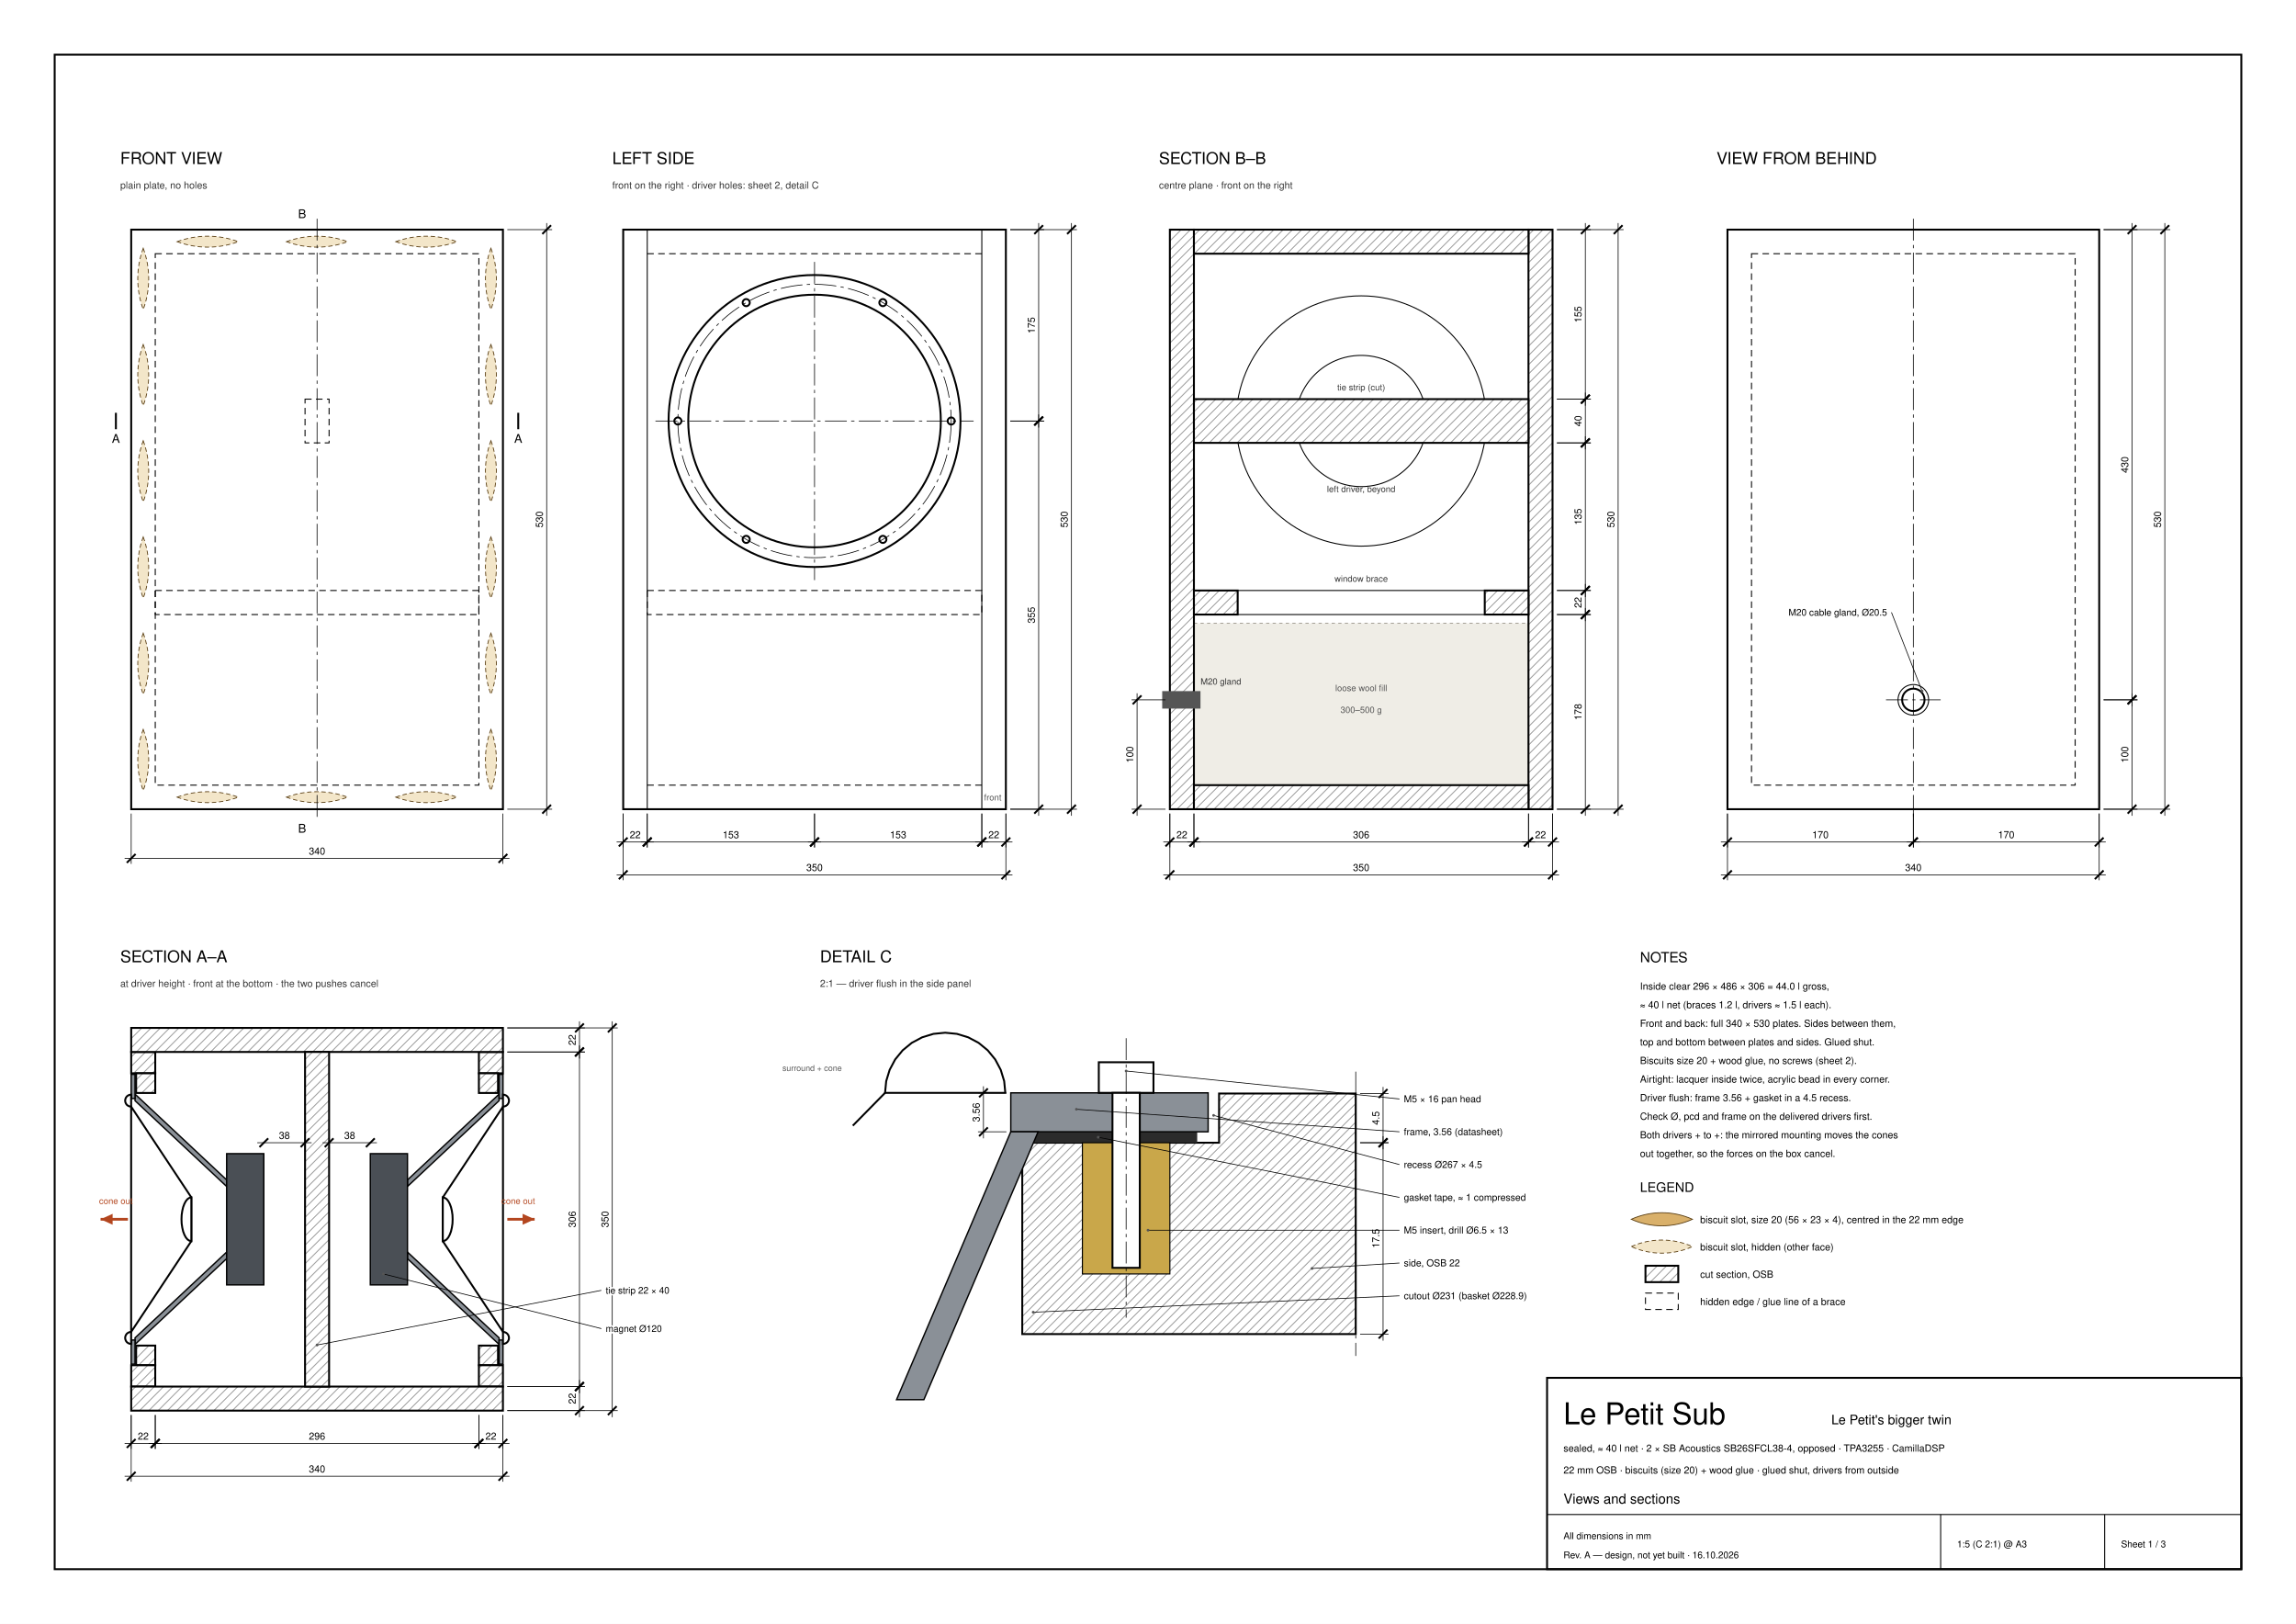
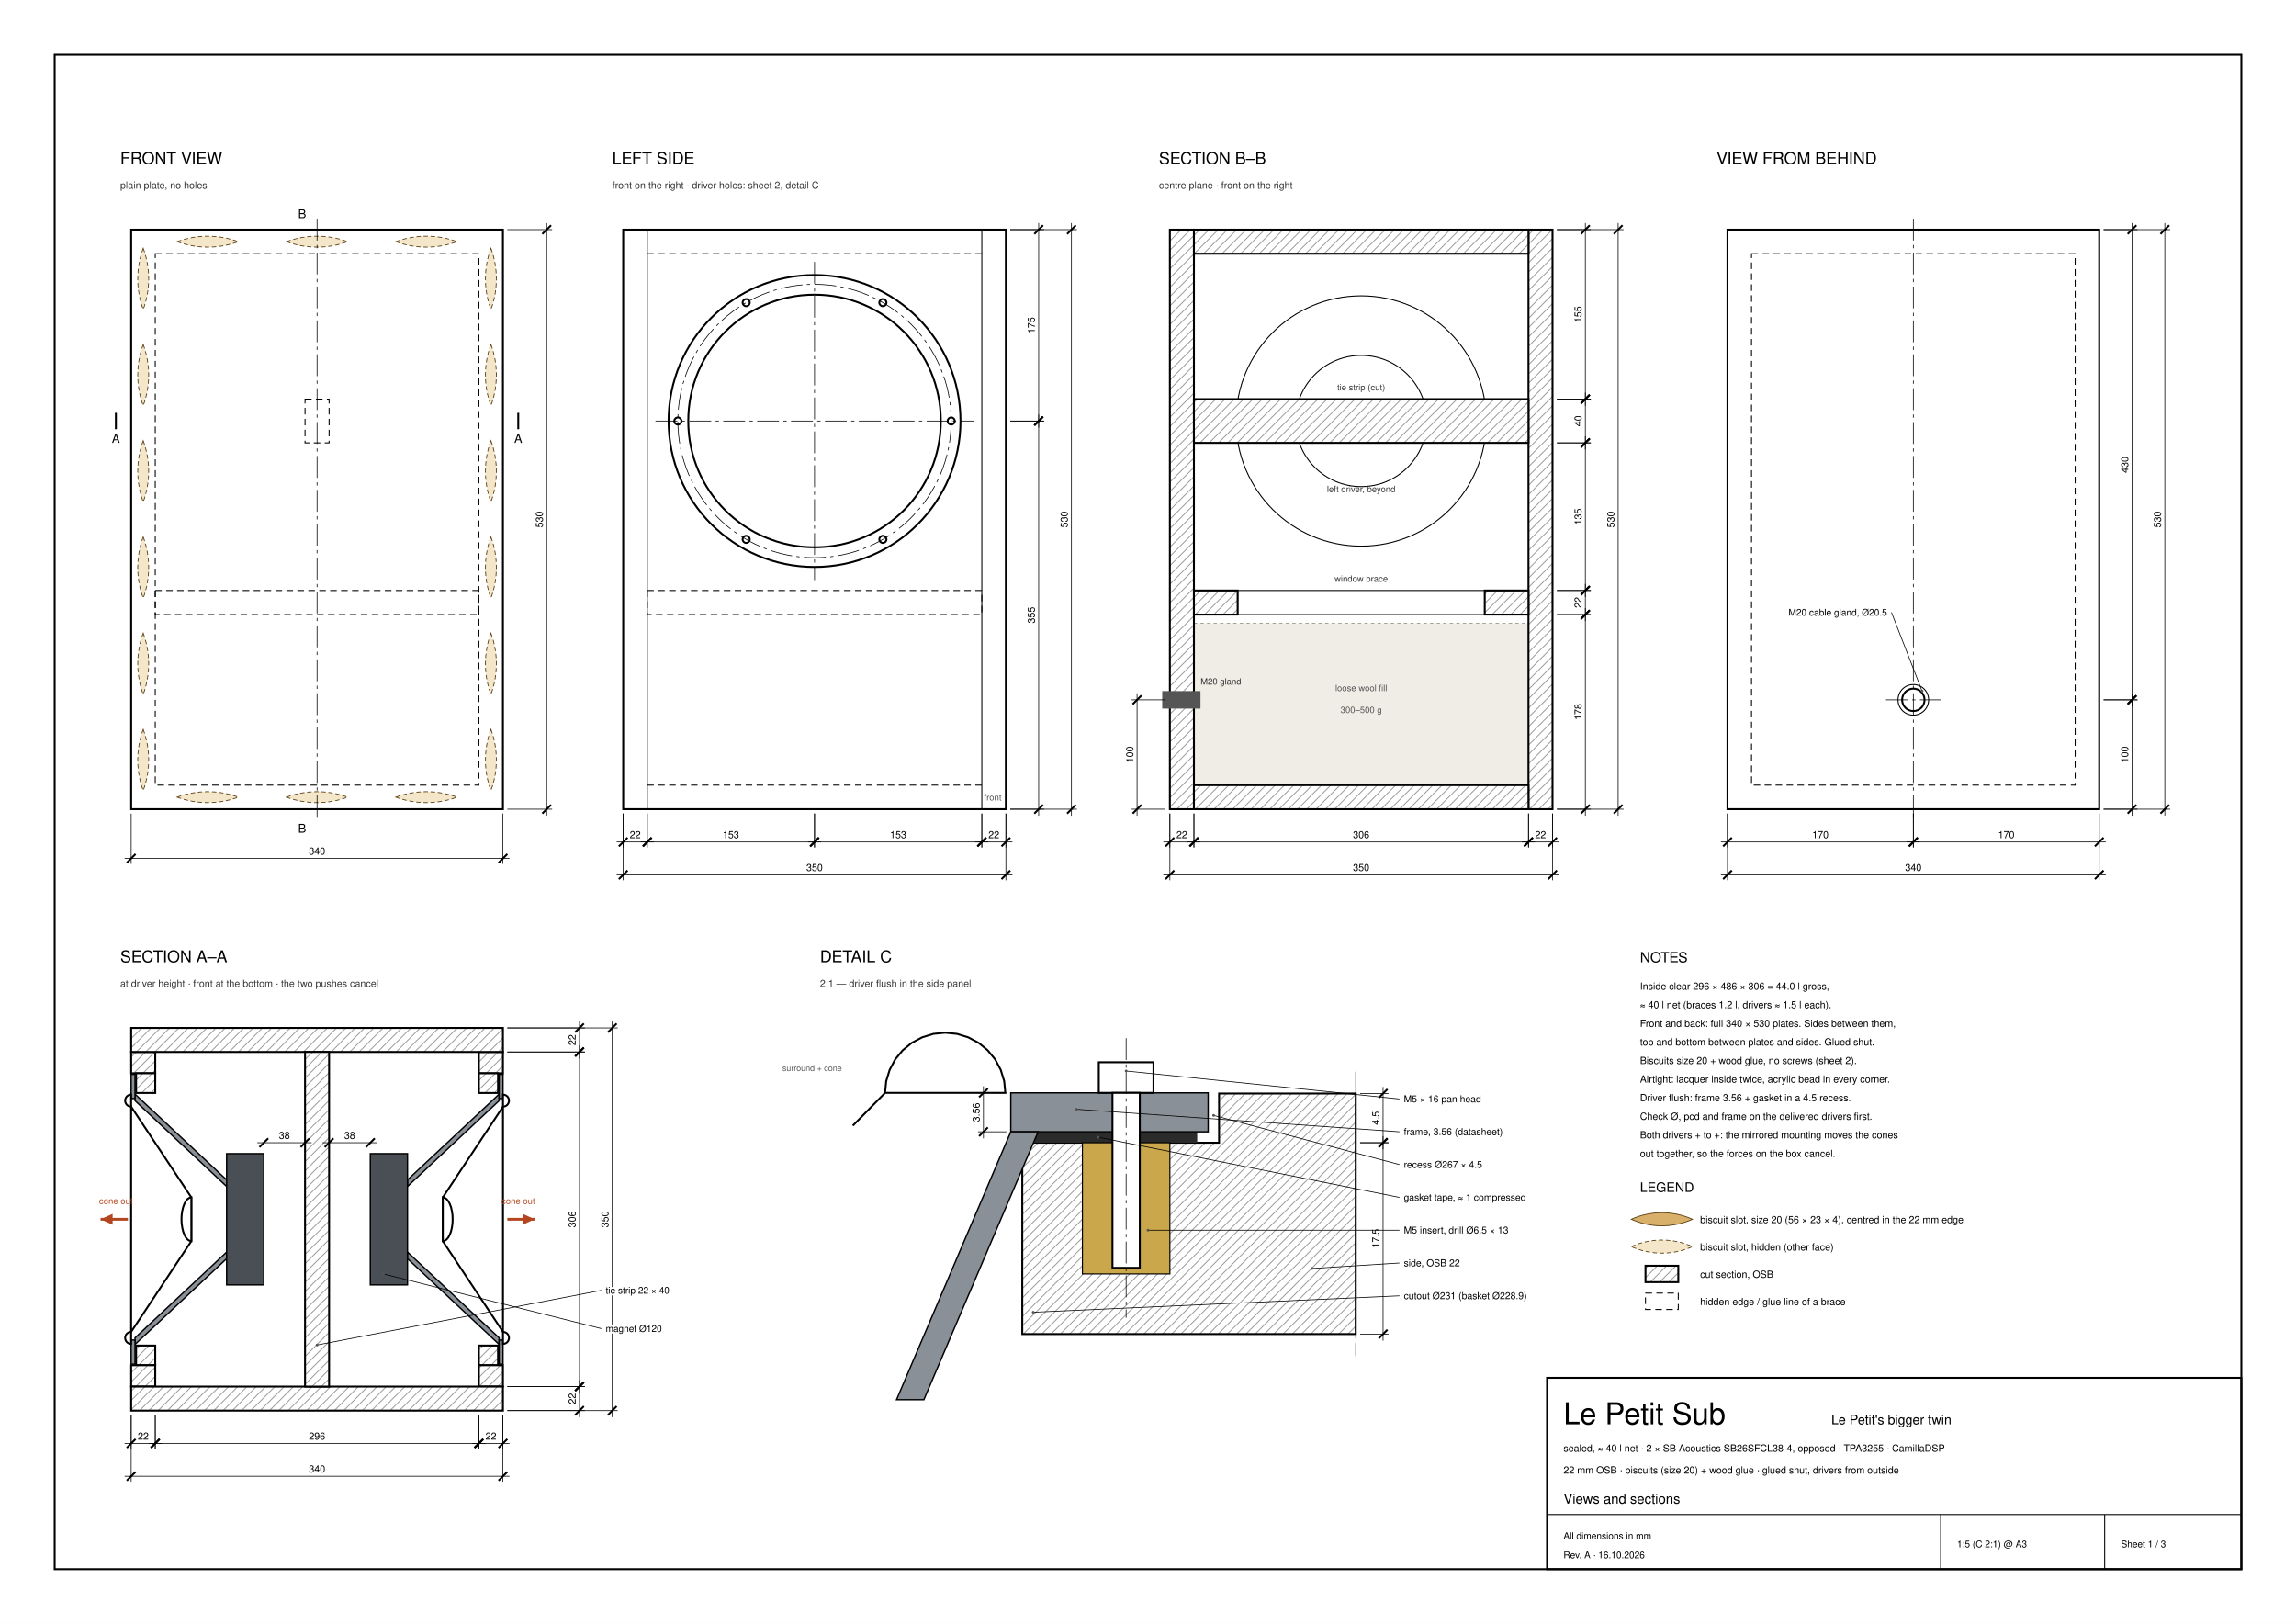
<svg xmlns="http://www.w3.org/2000/svg" width="420mm" height="297mm" viewBox="0 0 420 297">
  <style>
text{font-family:Helvetica,Arial,sans-serif;fill:#000}
.o{stroke:#000;stroke-width:.35;fill:none}.t{stroke:#000;stroke-width:.18;fill:none}
.hd{stroke:#000;stroke-width:.18;fill:none;stroke-dasharray:1.2 .8}
.c{stroke:#000;stroke-width:.13;fill:none;stroke-dasharray:4 .8 .6 .8}
.d{stroke:#000;stroke-width:.13;fill:none}
.cut{stroke:#000;stroke-width:.35;fill:url(#h)}.cutw{stroke:none;fill:#fff}
.bis{fill:#d9b06a;stroke:#5a3e12;stroke-width:.15}
.bish{fill:#f3e6c9;stroke:#5a3e12;stroke-width:.15;stroke-dasharray:.8 .5}
.drv{fill:#8a9097;stroke:#000;stroke-width:.25}.mag{fill:#4a4f55;stroke:#000;stroke-width:.25}
.gk{fill:#2b2b2b;stroke:none}.ins{fill:#c9a74a;stroke:#000;stroke-width:.2}
.wool{fill:#efede6;stroke:#9a958a;stroke-width:.15;stroke-dasharray:.6 .6}
.g{fill:#555}.w{fill:#fff}.ow{stroke:#000;stroke-width:.35;fill:#fff}
.lb{paint-order:stroke;stroke:#fff;stroke-width:.6;stroke-linejoin:round}
.arr{stroke:#b3461f;stroke-width:.5;fill:none}.arrh{fill:#b3461f}
</style>
  <defs>
    <pattern id="h" width="1.2" height="1.2" patternUnits="userSpaceOnUse" patternTransform="rotate(45)">
      <line x1="0" y1="0" x2="0" y2="1.2" stroke="#000" stroke-width=".12" />
    </pattern>
  </defs>
  <rect x="0" y="0" width="420" height="297" fill="#fff" />
  <text x="22" y="30" font-size="3.0">FRONT VIEW</text>
  <text x="22" y="34.5" font-size="1.8" style="fill:#333">plain plate, no holes</text>
  <rect x="24" y="42" width="68" height="106" class="o" />
  <rect x="28.4" y="46.4" width="59.2" height="97.2" class="hd" />
  <rect x="28.4" y="108" width="59.2" height="4.4" class="hd" />
  <rect x="55.8" y="73" width="4.4" height="8" class="hd" />
  <path d="M-5.6,0 A16.18,16.18 0 0 1 5.6,0 A16.18,16.18 0 0 1 -5.6,0Z" transform="translate(26.2,51) rotate(90)" class="bish" />
  <path d="M-5.6,0 A16.18,16.18 0 0 1 5.6,0 A16.18,16.18 0 0 1 -5.6,0Z" transform="translate(89.8,51) rotate(90)" class="bish" />
  <path d="M-5.6,0 A16.18,16.18 0 0 1 5.6,0 A16.18,16.18 0 0 1 -5.6,0Z" transform="translate(26.2,68.6) rotate(90)" class="bish" />
  <path d="M-5.6,0 A16.18,16.18 0 0 1 5.6,0 A16.18,16.18 0 0 1 -5.6,0Z" transform="translate(89.8,68.6) rotate(90)" class="bish" />
  <path d="M-5.6,0 A16.18,16.18 0 0 1 5.6,0 A16.18,16.18 0 0 1 -5.6,0Z" transform="translate(26.2,86.2) rotate(90)" class="bish" />
  <path d="M-5.6,0 A16.18,16.18 0 0 1 5.6,0 A16.18,16.18 0 0 1 -5.6,0Z" transform="translate(89.8,86.2) rotate(90)" class="bish" />
  <path d="M-5.6,0 A16.18,16.18 0 0 1 5.6,0 A16.18,16.18 0 0 1 -5.6,0Z" transform="translate(26.2,103.8) rotate(90)" class="bish" />
  <path d="M-5.6,0 A16.18,16.18 0 0 1 5.6,0 A16.18,16.18 0 0 1 -5.6,0Z" transform="translate(89.8,103.8) rotate(90)" class="bish" />
  <path d="M-5.6,0 A16.18,16.18 0 0 1 5.6,0 A16.18,16.18 0 0 1 -5.6,0Z" transform="translate(26.2,121.4) rotate(90)" class="bish" />
  <path d="M-5.6,0 A16.18,16.18 0 0 1 5.6,0 A16.18,16.18 0 0 1 -5.6,0Z" transform="translate(89.8,121.4) rotate(90)" class="bish" />
  <path d="M-5.6,0 A16.18,16.18 0 0 1 5.6,0 A16.18,16.18 0 0 1 -5.6,0Z" transform="translate(26.2,139) rotate(90)" class="bish" />
  <path d="M-5.6,0 A16.18,16.18 0 0 1 5.6,0 A16.18,16.18 0 0 1 -5.6,0Z" transform="translate(89.8,139) rotate(90)" class="bish" />
  <path d="M-5.6,0 A16.18,16.18 0 0 1 5.6,0 A16.18,16.18 0 0 1 -5.6,0Z" transform="translate(38,44.2)" class="bish" />
  <path d="M-5.6,0 A16.18,16.18 0 0 1 5.6,0 A16.18,16.18 0 0 1 -5.6,0Z" transform="translate(38,145.8)" class="bish" />
  <path d="M-5.6,0 A16.18,16.18 0 0 1 5.6,0 A16.18,16.18 0 0 1 -5.6,0Z" transform="translate(58,44.2)" class="bish" />
  <path d="M-5.6,0 A16.18,16.18 0 0 1 5.6,0 A16.18,16.18 0 0 1 -5.6,0Z" transform="translate(58,145.8)" class="bish" />
  <path d="M-5.6,0 A16.18,16.18 0 0 1 5.6,0 A16.18,16.18 0 0 1 -5.6,0Z" transform="translate(78,44.2)" class="bish" />
  <path d="M-5.6,0 A16.18,16.18 0 0 1 5.6,0 A16.18,16.18 0 0 1 -5.6,0Z" transform="translate(78,145.8)" class="bish" />
  <line x1="58" y1="40" x2="58" y2="150" class="c" />
  <text x="21.2" y="81" font-size="2.2" text-anchor="middle">A</text>
  <line x1="21.2" y1="75.5" x2="21.2" y2="78.5" class="o" />
  <text x="94.8" y="81" font-size="2.2" text-anchor="middle">A</text>
  <line x1="94.8" y1="75.5" x2="94.8" y2="78.5" class="o" />
  <text x="56" y="39.9" font-size="2.2" text-anchor="end">B</text>
  <text x="56" y="152.3" font-size="2.2" text-anchor="end">B</text>
  <line x1="100" y1="40.8" x2="100" y2="149.2" class="d" />
  <line x1="99.2" y1="42.8" x2="100.8" y2="41.2" class="o" />
  <line x1="92.8" y1="42" x2="101" y2="42" class="d" />
  <line x1="99.2" y1="148.8" x2="100.8" y2="147.2" class="o" />
  <line x1="92.8" y1="148" x2="101" y2="148" class="d" />
  <text x="99.3" y="95" font-size="1.8" text-anchor="middle" transform="rotate(-90 99.3 95)">530</text>
  <line x1="22.8" y1="157" x2="93.2" y2="157" class="d" />
  <line x1="23.2" y1="157.8" x2="24.8" y2="156.2" class="o" />
  <line x1="24" y1="148.8" x2="24" y2="158" class="d" />
  <line x1="91.2" y1="157.8" x2="92.8" y2="156.2" class="o" />
  <line x1="92" y1="148.8" x2="92" y2="158" class="d" />
  <text x="58" y="156.3" font-size="1.8" text-anchor="middle">340</text>
  <text x="112" y="30" font-size="3.0">LEFT SIDE</text>
  <text x="112" y="34.5" font-size="1.8" style="fill:#333">front on the right · driver holes: sheet 2, detail C</text>
  <rect x="114" y="42" width="70" height="106" class="o" />
  <line x1="118.4" y1="42" x2="118.4" y2="148" class="t" />
  <line x1="179.6" y1="42" x2="179.6" y2="148" class="t" />
  <line x1="118.4" y1="46.4" x2="179.6" y2="46.4" class="hd" />
  <line x1="118.4" y1="143.6" x2="179.6" y2="143.6" class="hd" />
  <rect x="118.4" y="108" width="61.2" height="4.4" class="hd" />
  <circle cx="149" cy="77" r="26.7" class="o" />
  <circle cx="149" cy="77" r="23.1" class="o" />
  <circle cx="149" cy="77" r="25" class="c" />
  <circle cx="174" cy="77" r="0.65" class="o" />
  <circle cx="161.5" cy="55.35" r="0.65" class="o" />
  <circle cx="136.5" cy="55.35" r="0.65" class="o" />
  <circle cx="124" cy="77" r="0.65" class="o" />
  <circle cx="136.5" cy="98.65" r="0.65" class="o" />
  <circle cx="161.5" cy="98.65" r="0.65" class="o" />
  <line x1="119.9" y1="77" x2="178.1" y2="77" class="c" />
  <line x1="149" y1="47.9" x2="149" y2="106.1" class="c" />
  <line x1="190" y1="40.8" x2="190" y2="78.2" class="d" />
  <line x1="189.2" y1="42.8" x2="190.8" y2="41.2" class="o" />
  <line x1="184.8" y1="42" x2="191" y2="42" class="d" />
  <line x1="189.2" y1="77.8" x2="190.8" y2="76.2" class="o" />
  <line x1="184.8" y1="77" x2="191" y2="77" class="d" />
  <text x="189.3" y="59.5" font-size="1.8" text-anchor="middle" transform="rotate(-90 189.3 59.5)">175</text>
  <line x1="190" y1="75.8" x2="190" y2="149.2" class="d" />
  <line x1="189.2" y1="77.8" x2="190.8" y2="76.2" class="o" />
  <line x1="184.8" y1="77" x2="191" y2="77" class="d" />
  <line x1="189.2" y1="148.8" x2="190.8" y2="147.2" class="o" />
  <line x1="184.8" y1="148" x2="191" y2="148" class="d" />
  <text x="189.3" y="112.5" font-size="1.8" text-anchor="middle" transform="rotate(-90 189.3 112.5)">355</text>
  <line x1="196" y1="40.8" x2="196" y2="149.2" class="d" />
  <line x1="195.2" y1="42.8" x2="196.8" y2="41.2" class="o" />
  <line x1="184.8" y1="42" x2="197" y2="42" class="d" />
  <line x1="195.2" y1="148.8" x2="196.8" y2="147.2" class="o" />
  <line x1="184.8" y1="148" x2="197" y2="148" class="d" />
  <text x="195.3" y="95" font-size="1.8" text-anchor="middle" transform="rotate(-90 195.3 95)">530</text>
  <line x1="112.8" y1="154" x2="119.6" y2="154" class="d" />
  <line x1="113.2" y1="154.8" x2="114.8" y2="153.2" class="o" />
  <line x1="114" y1="148.8" x2="114" y2="155" class="d" />
  <line x1="117.6" y1="154.8" x2="119.2" y2="153.2" class="o" />
  <line x1="118.4" y1="148.8" x2="118.4" y2="155" class="d" />
  <text x="116.2" y="153.3" font-size="1.8" text-anchor="middle">22</text>
  <line x1="117.2" y1="154" x2="150.2" y2="154" class="d" />
  <line x1="117.6" y1="154.8" x2="119.2" y2="153.2" class="o" />
  <line x1="118.4" y1="148.8" x2="118.4" y2="155" class="d" />
  <line x1="148.2" y1="154.8" x2="149.8" y2="153.2" class="o" />
  <line x1="149" y1="148.8" x2="149" y2="155" class="d" />
  <text x="133.7" y="153.3" font-size="1.8" text-anchor="middle">153</text>
  <line x1="147.8" y1="154" x2="180.8" y2="154" class="d" />
  <line x1="148.2" y1="154.8" x2="149.8" y2="153.2" class="o" />
  <line x1="149" y1="148.8" x2="149" y2="155" class="d" />
  <line x1="178.8" y1="154.8" x2="180.4" y2="153.2" class="o" />
  <line x1="179.6" y1="148.8" x2="179.6" y2="155" class="d" />
  <text x="164.3" y="153.3" font-size="1.8" text-anchor="middle">153</text>
  <line x1="178.4" y1="154" x2="185.2" y2="154" class="d" />
  <line x1="178.8" y1="154.8" x2="180.4" y2="153.2" class="o" />
  <line x1="179.6" y1="148.8" x2="179.6" y2="155" class="d" />
  <line x1="183.2" y1="154.8" x2="184.8" y2="153.2" class="o" />
  <line x1="184" y1="148.8" x2="184" y2="155" class="d" />
  <text x="181.8" y="153.3" font-size="1.8" text-anchor="middle">22</text>
  <line x1="112.8" y1="160" x2="185.2" y2="160" class="d" />
  <line x1="113.2" y1="160.8" x2="114.8" y2="159.2" class="o" />
  <line x1="114" y1="148.8" x2="114" y2="161" class="d" />
  <line x1="183.2" y1="160.8" x2="184.8" y2="159.2" class="o" />
  <line x1="184" y1="148.8" x2="184" y2="161" class="d" />
  <text x="149" y="159.3" font-size="1.8" text-anchor="middle">350</text>
  <text x="183.2" y="146.4" font-size="1.6" text-anchor="end" style="fill:#555">front</text>
  <text x="212" y="30" font-size="3.0">SECTION B–B</text>
  <text x="212" y="34.5" font-size="1.8" style="fill:#333">centre plane · front on the right</text>
  <rect x="218.4" y="46.4" width="61.2" height="97.2" class="w" />
  <rect x="218.4" y="114" width="61.2" height="29.6" class="wool" />
  <circle cx="249" cy="77" r="22.89" class="t" />
  <circle cx="249" cy="77" r="12" class="t" />
  <rect x="226.4" y="108" width="45.2" height="4.4" class="t" />
  <rect x="214" y="42" width="4.4" height="106" class="cutw" />
  <rect x="214" y="42" width="4.4" height="106" class="cut" />
  <rect x="279.6" y="42" width="4.4" height="106" class="cutw" />
  <rect x="279.6" y="42" width="4.4" height="106" class="cut" />
  <rect x="218.4" y="42" width="61.2" height="4.4" class="cutw" />
  <rect x="218.4" y="42" width="61.2" height="4.4" class="cut" />
  <rect x="218.4" y="143.6" width="61.2" height="4.4" class="cutw" />
  <rect x="218.4" y="143.6" width="61.2" height="4.4" class="cut" />
  <rect x="218.4" y="73" width="61.2" height="8" class="cutw" />
  <rect x="218.4" y="73" width="61.2" height="8" class="cut" />
  <rect x="218.4" y="108" width="8" height="4.4" class="cutw" />
  <rect x="218.4" y="108" width="8" height="4.4" class="cut" />
  <rect x="271.6" y="108" width="8" height="4.4" class="cutw" />
  <rect x="271.6" y="108" width="8" height="4.4" class="cut" />
  <rect x="212.6" y="126.4" width="7" height="3.2" class="g" />
  <text x="249" y="126.4" font-size="1.6" text-anchor="middle" style="fill:#555">loose wool fill</text>
  <text x="249" y="130.4" font-size="1.6" text-anchor="middle" style="fill:#555">300–500 g</text>
  <line x1="290" y1="40.8" x2="290" y2="74.2" class="d" />
  <line x1="289.2" y1="42.8" x2="290.8" y2="41.2" class="o" />
  <line x1="284.8" y1="42" x2="291" y2="42" class="d" />
  <line x1="289.2" y1="73.8" x2="290.8" y2="72.2" class="o" />
  <line x1="284.8" y1="73" x2="291" y2="73" class="d" />
  <text x="289.3" y="57.5" font-size="1.8" text-anchor="middle" transform="rotate(-90 289.3 57.5)">155</text>
  <line x1="290" y1="71.8" x2="290" y2="82.2" class="d" />
  <line x1="289.2" y1="73.8" x2="290.8" y2="72.2" class="o" />
  <line x1="284.8" y1="73" x2="291" y2="73" class="d" />
  <line x1="289.2" y1="81.8" x2="290.8" y2="80.2" class="o" />
  <line x1="284.8" y1="81" x2="291" y2="81" class="d" />
  <text x="289.3" y="77" font-size="1.8" text-anchor="middle" transform="rotate(-90 289.3 77)">40</text>
  <line x1="290" y1="79.8" x2="290" y2="109.2" class="d" />
  <line x1="289.2" y1="81.8" x2="290.8" y2="80.2" class="o" />
  <line x1="284.8" y1="81" x2="291" y2="81" class="d" />
  <line x1="289.2" y1="108.8" x2="290.8" y2="107.2" class="o" />
  <line x1="284.8" y1="108" x2="291" y2="108" class="d" />
  <text x="289.3" y="94.5" font-size="1.8" text-anchor="middle" transform="rotate(-90 289.3 94.5)">135</text>
  <line x1="290" y1="106.8" x2="290" y2="113.6" class="d" />
  <line x1="289.2" y1="108.8" x2="290.8" y2="107.2" class="o" />
  <line x1="284.8" y1="108" x2="291" y2="108" class="d" />
  <line x1="289.2" y1="113.2" x2="290.8" y2="111.6" class="o" />
  <line x1="284.8" y1="112.4" x2="291" y2="112.4" class="d" />
  <text x="289.3" y="110.2" font-size="1.8" text-anchor="middle" transform="rotate(-90 289.3 110.2)">22</text>
  <line x1="290" y1="111.2" x2="290" y2="149.2" class="d" />
  <line x1="289.2" y1="113.2" x2="290.8" y2="111.6" class="o" />
  <line x1="284.8" y1="112.4" x2="291" y2="112.4" class="d" />
  <line x1="289.2" y1="148.8" x2="290.8" y2="147.2" class="o" />
  <line x1="284.8" y1="148" x2="291" y2="148" class="d" />
  <text x="289.3" y="130.2" font-size="1.8" text-anchor="middle" transform="rotate(-90 289.3 130.2)">178</text>
  <line x1="296" y1="40.8" x2="296" y2="149.2" class="d" />
  <line x1="295.2" y1="42.8" x2="296.8" y2="41.2" class="o" />
  <line x1="284.8" y1="42" x2="297" y2="42" class="d" />
  <line x1="295.2" y1="148.8" x2="296.8" y2="147.2" class="o" />
  <line x1="284.8" y1="148" x2="297" y2="148" class="d" />
  <text x="295.3" y="95" font-size="1.8" text-anchor="middle" transform="rotate(-90 295.3 95)">530</text>
  <line x1="208" y1="126.8" x2="208" y2="149.2" class="d" />
  <line x1="207.2" y1="128.8" x2="208.8" y2="127.2" class="o" />
  <line x1="213.2" y1="128" x2="207" y2="128" class="d" />
  <line x1="207.2" y1="148.8" x2="208.8" y2="147.2" class="o" />
  <line x1="213.2" y1="148" x2="207" y2="148" class="d" />
  <text x="207.3" y="138" font-size="1.8" text-anchor="middle" transform="rotate(-90 207.3 138)">100</text>
  <line x1="212.8" y1="154" x2="219.6" y2="154" class="d" />
  <line x1="213.2" y1="154.8" x2="214.8" y2="153.2" class="o" />
  <line x1="214" y1="148.8" x2="214" y2="155" class="d" />
  <line x1="217.6" y1="154.8" x2="219.2" y2="153.2" class="o" />
  <line x1="218.4" y1="148.8" x2="218.4" y2="155" class="d" />
  <text x="216.2" y="153.3" font-size="1.8" text-anchor="middle">22</text>
  <line x1="217.2" y1="154" x2="280.8" y2="154" class="d" />
  <line x1="217.6" y1="154.8" x2="219.2" y2="153.2" class="o" />
  <line x1="218.4" y1="148.8" x2="218.4" y2="155" class="d" />
  <line x1="278.8" y1="154.8" x2="280.4" y2="153.2" class="o" />
  <line x1="279.6" y1="148.8" x2="279.6" y2="155" class="d" />
  <text x="249" y="153.3" font-size="1.8" text-anchor="middle">306</text>
  <line x1="278.4" y1="154" x2="285.2" y2="154" class="d" />
  <line x1="278.8" y1="154.8" x2="280.4" y2="153.2" class="o" />
  <line x1="279.6" y1="148.8" x2="279.6" y2="155" class="d" />
  <line x1="283.2" y1="154.8" x2="284.8" y2="153.2" class="o" />
  <line x1="284" y1="148.8" x2="284" y2="155" class="d" />
  <text x="281.8" y="153.3" font-size="1.8" text-anchor="middle">22</text>
  <line x1="212.8" y1="160" x2="285.2" y2="160" class="d" />
  <line x1="213.2" y1="160.8" x2="214.8" y2="159.2" class="o" />
  <line x1="214" y1="148.8" x2="214" y2="161" class="d" />
  <line x1="283.2" y1="160.8" x2="284.8" y2="159.2" class="o" />
  <line x1="284" y1="148.8" x2="284" y2="161" class="d" />
  <text x="249" y="159.3" font-size="1.8" text-anchor="middle">350</text>
  <text x="249" y="71.4" font-size="1.6" text-anchor="middle" style="fill:#333">tie strip (cut)</text>
  <text x="249" y="106.4" font-size="1.6" text-anchor="middle" style="fill:#333">window brace</text>
  <text x="249" y="90" font-size="1.6" text-anchor="middle" style="fill:#333">left driver, beyond</text>
  <text x="219.6" y="125.2" font-size="1.6" style="fill:#333">M20 gland</text>
  <text x="314" y="30" font-size="3.0">VIEW FROM BEHIND</text>
  <rect x="316" y="42" width="68" height="106" class="o" />
  <rect x="320.4" y="46.4" width="59.2" height="97.2" class="hd" />
  <circle cx="350" cy="128" r="2.05" class="o" />
  <circle cx="350" cy="128" r="2.8" class="t" />
  <line x1="350" y1="40" x2="350" y2="150" class="c" />
  <line x1="345" y1="128" x2="355" y2="128" class="c" />
  <line x1="390" y1="40.8" x2="390" y2="129.2" class="d" />
  <line x1="389.2" y1="42.8" x2="390.8" y2="41.2" class="o" />
  <line x1="384.8" y1="42" x2="391" y2="42" class="d" />
  <line x1="389.2" y1="128.8" x2="390.8" y2="127.2" class="o" />
  <line x1="384.8" y1="128" x2="391" y2="128" class="d" />
  <text x="389.3" y="85" font-size="1.8" text-anchor="middle" transform="rotate(-90 389.3 85)">430</text>
  <line x1="390" y1="126.8" x2="390" y2="149.2" class="d" />
  <line x1="389.2" y1="128.8" x2="390.8" y2="127.2" class="o" />
  <line x1="384.8" y1="128" x2="391" y2="128" class="d" />
  <line x1="389.2" y1="148.8" x2="390.8" y2="147.2" class="o" />
  <line x1="384.8" y1="148" x2="391" y2="148" class="d" />
  <text x="389.3" y="138" font-size="1.8" text-anchor="middle" transform="rotate(-90 389.3 138)">100</text>
  <line x1="396" y1="40.8" x2="396" y2="149.2" class="d" />
  <line x1="395.2" y1="42.8" x2="396.8" y2="41.2" class="o" />
  <line x1="384.8" y1="42" x2="397" y2="42" class="d" />
  <line x1="395.2" y1="148.8" x2="396.8" y2="147.2" class="o" />
  <line x1="384.8" y1="148" x2="397" y2="148" class="d" />
  <text x="395.3" y="95" font-size="1.8" text-anchor="middle" transform="rotate(-90 395.3 95)">530</text>
  <line x1="314.8" y1="154" x2="351.2" y2="154" class="d" />
  <line x1="315.2" y1="154.8" x2="316.8" y2="153.2" class="o" />
  <line x1="316" y1="148.8" x2="316" y2="155" class="d" />
  <line x1="349.2" y1="154.8" x2="350.8" y2="153.2" class="o" />
  <line x1="350" y1="148.8" x2="350" y2="155" class="d" />
  <text x="333" y="153.3" font-size="1.8" text-anchor="middle">170</text>
  <line x1="348.8" y1="154" x2="385.2" y2="154" class="d" />
  <line x1="349.2" y1="154.8" x2="350.8" y2="153.2" class="o" />
  <line x1="350" y1="148.8" x2="350" y2="155" class="d" />
  <line x1="383.2" y1="154.8" x2="384.8" y2="153.2" class="o" />
  <line x1="384" y1="148.8" x2="384" y2="155" class="d" />
  <text x="367" y="153.3" font-size="1.8" text-anchor="middle">170</text>
  <line x1="314.8" y1="160" x2="385.2" y2="160" class="d" />
  <line x1="315.2" y1="160.8" x2="316.8" y2="159.2" class="o" />
  <line x1="316" y1="148.8" x2="316" y2="161" class="d" />
  <line x1="383.2" y1="160.8" x2="384.8" y2="159.2" class="o" />
  <line x1="384" y1="148.8" x2="384" y2="161" class="d" />
  <text x="350" y="159.3" font-size="1.8" text-anchor="middle">340</text>
  <line x1="351.6" y1="126.4" x2="346" y2="112" class="d" />
  <circle cx="351.6" cy="126.4" r="0.25" class="g" />
  <text x="345.2" y="112.6" font-size="1.7" text-anchor="end" class="lb">M20 cable gland, Ø20.5</text>
  <text x="22" y="176" font-size="3.0">SECTION A–A</text>
  <text x="22" y="180.5" font-size="1.8" style="fill:#333">at driver height · front at the bottom · the two pushes cancel</text>
  <rect x="28.4" y="192.4" width="59.2" height="61.2" class="w" />
  <rect x="24" y="192.4" width="4.4" height="3.9" class="cutw" />
  <rect x="24" y="192.4" width="4.4" height="3.9" class="cut" />
  <rect x="24.9" y="196.3" width="3.5" height="3.6" class="cutw" />
  <rect x="24.9" y="196.3" width="3.5" height="3.6" class="cut" />
  <rect x="24.9" y="246.1" width="3.5" height="3.6" class="cutw" />
  <rect x="24.9" y="246.1" width="3.5" height="3.6" class="cut" />
  <rect x="24" y="249.7" width="4.4" height="3.9" class="cutw" />
  <rect x="24" y="249.7" width="4.4" height="3.9" class="cut" />
  <polygon points="24.7,200.11 24.7,201.31 41.46,217 41.46,215.8" class="drv" />
  <polygon points="24.7,245.89 24.7,244.69 41.46,229 41.46,230.2" class="drv" />
  <polygon points="23.99,196.5 24.7,196.5 24.7,200.91 23.99,200.91" class="drv" />
  <polygon points="23.99,249.5 24.7,249.5 24.7,245.09 23.99,245.09" class="drv" />
  <polygon points="41.46,211 48.26,211 48.26,235 41.46,235" class="mag" />
  <polygon points="23.99,202.4 23.99,243.6 35,227 35,219" class="ow" />
  <polygon points="23.99,202.4 23.7,202.36 23.44,202.25 23.21,202.08 23.04,201.85 22.93,201.58 22.89,201.3 22.93,201.02 23.04,200.75 23.21,200.52 23.44,200.35 23.7,200.24 23.99,200.2" class="ow" />
  <polygon points="23.99,245.8 23.7,245.76 23.44,245.65 23.21,245.48 23.04,245.25 22.93,244.98 22.89,244.7 22.93,244.42 23.04,244.15 23.21,243.92 23.44,243.75 23.7,243.64 23.99,243.6" class="ow" />
  <polygon points="35,227 34.65,226.92 34.31,226.7 34,226.33 33.73,225.83 33.5,225.22 33.34,224.53 33.23,223.78 33.2,223 33.23,222.22 33.34,221.47 33.5,220.78 33.73,220.17 34,219.67 34.31,219.3 34.65,219.08 35,219" class="ow" />
  <rect x="87.6" y="192.4" width="4.4" height="3.9" class="cutw" />
  <rect x="87.6" y="192.4" width="4.4" height="3.9" class="cut" />
  <rect x="87.6" y="196.3" width="3.5" height="3.6" class="cutw" />
  <rect x="87.6" y="196.3" width="3.5" height="3.6" class="cut" />
  <rect x="87.6" y="246.1" width="3.5" height="3.6" class="cutw" />
  <rect x="87.6" y="246.1" width="3.5" height="3.6" class="cut" />
  <rect x="87.6" y="249.7" width="4.4" height="3.9" class="cutw" />
  <rect x="87.6" y="249.7" width="4.4" height="3.9" class="cut" />
  <polygon points="91.3,200.11 91.3,201.31 74.54,217 74.54,215.8" class="drv" />
  <polygon points="91.3,245.89 91.3,244.69 74.54,229 74.54,230.2" class="drv" />
  <polygon points="92.01,196.5 91.3,196.5 91.3,200.91 92.01,200.91" class="drv" />
  <polygon points="92.01,249.5 91.3,249.5 91.3,245.09 92.01,245.09" class="drv" />
  <polygon points="74.54,211 67.74,211 67.74,235 74.54,235" class="mag" />
  <polygon points="92.01,202.4 92.01,243.6 81,227 81,219" class="ow" />
  <polygon points="92.01,202.4 92.3,202.36 92.56,202.25 92.79,202.08 92.96,201.85 93.07,201.58 93.11,201.3 93.07,201.02 92.96,200.75 92.79,200.52 92.56,200.35 92.3,200.24 92.01,200.2" class="ow" />
  <polygon points="92.01,245.8 92.3,245.76 92.56,245.65 92.79,245.48 92.96,245.25 93.07,244.98 93.11,244.7 93.07,244.42 92.96,244.15 92.79,243.92 92.56,243.75 92.3,243.64 92.01,243.6" class="ow" />
  <polygon points="81,227 81.35,226.92 81.69,226.7 82,226.33 82.27,225.83 82.5,225.22 82.66,224.53 82.77,223.78 82.8,223 82.77,222.22 82.66,221.47 82.5,220.78 82.27,220.17 82,219.67 81.69,219.3 81.35,219.08 81,219" class="ow" />
  <rect x="24" y="188" width="68" height="4.4" class="cutw" />
  <rect x="24" y="188" width="68" height="4.4" class="cut" />
  <rect x="24" y="253.6" width="68" height="4.4" class="cutw" />
  <rect x="24" y="253.6" width="68" height="4.4" class="cut" />
  <rect x="55.8" y="192.4" width="4.4" height="61.2" class="cutw" />
  <rect x="55.8" y="192.4" width="4.4" height="61.2" class="cut" />
  <line x1="47.06" y1="209" x2="57" y2="209" class="d" />
  <line x1="47.46" y1="209.8" x2="49.06" y2="208.2" class="o" />
  <line x1="55" y1="209.8" x2="56.6" y2="208.2" class="o" />
  <text x="52.03" y="208.3" font-size="1.8" text-anchor="middle">38</text>
  <line x1="59" y1="209" x2="68.94" y2="209" class="d" />
  <line x1="59.4" y1="209.8" x2="61" y2="208.2" class="o" />
  <line x1="66.94" y1="209.8" x2="68.54" y2="208.2" class="o" />
  <text x="63.97" y="208.3" font-size="1.8" text-anchor="middle">38</text>
  <line x1="23.4" y1="223" x2="18.4" y2="223" class="arr" />
  <polygon points="18.4,223 20.6,224 20.6,222" class="arrh" />
  <line x1="92.8" y1="223" x2="97.8" y2="223" class="arr" />
  <polygon points="97.8,223 95.6,222 95.6,224" class="arrh" />
  <text x="21.2" y="220.2" font-size="1.6" text-anchor="middle" style="fill:#b3461f">cone out</text>
  <text x="94.8" y="220.2" font-size="1.6" text-anchor="middle" style="fill:#b3461f">cone out</text>
  <line x1="22.8" y1="264" x2="29.6" y2="264" class="d" />
  <line x1="23.2" y1="264.8" x2="24.8" y2="263.2" class="o" />
  <line x1="24" y1="258.8" x2="24" y2="265" class="d" />
  <line x1="27.6" y1="264.8" x2="29.2" y2="263.2" class="o" />
  <line x1="28.4" y1="258.8" x2="28.4" y2="265" class="d" />
  <text x="26.2" y="263.3" font-size="1.8" text-anchor="middle">22</text>
  <line x1="27.2" y1="264" x2="88.8" y2="264" class="d" />
  <line x1="27.6" y1="264.8" x2="29.2" y2="263.2" class="o" />
  <line x1="28.4" y1="258.8" x2="28.4" y2="265" class="d" />
  <line x1="86.8" y1="264.8" x2="88.4" y2="263.2" class="o" />
  <line x1="87.6" y1="258.8" x2="87.6" y2="265" class="d" />
  <text x="58" y="263.3" font-size="1.8" text-anchor="middle">296</text>
  <line x1="86.4" y1="264" x2="93.2" y2="264" class="d" />
  <line x1="86.8" y1="264.8" x2="88.4" y2="263.2" class="o" />
  <line x1="87.6" y1="258.8" x2="87.6" y2="265" class="d" />
  <line x1="91.2" y1="264.8" x2="92.8" y2="263.2" class="o" />
  <line x1="92" y1="258.8" x2="92" y2="265" class="d" />
  <text x="89.8" y="263.3" font-size="1.8" text-anchor="middle">22</text>
  <line x1="22.8" y1="270" x2="93.2" y2="270" class="d" />
  <line x1="23.2" y1="270.8" x2="24.8" y2="269.2" class="o" />
  <line x1="24" y1="258.8" x2="24" y2="271" class="d" />
  <line x1="91.2" y1="270.8" x2="92.8" y2="269.2" class="o" />
  <line x1="92" y1="258.8" x2="92" y2="271" class="d" />
  <text x="58" y="269.3" font-size="1.8" text-anchor="middle">340</text>
  <line x1="106" y1="186.8" x2="106" y2="193.6" class="d" />
  <line x1="105.2" y1="188.8" x2="106.8" y2="187.2" class="o" />
  <line x1="92.8" y1="188" x2="107" y2="188" class="d" />
  <line x1="105.2" y1="193.2" x2="106.8" y2="191.6" class="o" />
  <line x1="92.8" y1="192.4" x2="107" y2="192.4" class="d" />
  <text x="105.3" y="190.2" font-size="1.8" text-anchor="middle" transform="rotate(-90 105.3 190.2)">22</text>
  <line x1="106" y1="191.2" x2="106" y2="254.8" class="d" />
  <line x1="105.2" y1="193.2" x2="106.8" y2="191.6" class="o" />
  <line x1="92.8" y1="192.4" x2="107" y2="192.4" class="d" />
  <line x1="105.2" y1="254.4" x2="106.8" y2="252.8" class="o" />
  <line x1="92.8" y1="253.6" x2="107" y2="253.6" class="d" />
  <text x="105.3" y="223" font-size="1.8" text-anchor="middle" transform="rotate(-90 105.3 223)">306</text>
  <line x1="106" y1="252.4" x2="106" y2="259.2" class="d" />
  <line x1="105.2" y1="254.4" x2="106.8" y2="252.8" class="o" />
  <line x1="92.8" y1="253.6" x2="107" y2="253.6" class="d" />
  <line x1="105.2" y1="258.8" x2="106.8" y2="257.2" class="o" />
  <line x1="92.8" y1="258" x2="107" y2="258" class="d" />
  <text x="105.3" y="255.8" font-size="1.8" text-anchor="middle" transform="rotate(-90 105.3 255.8)">22</text>
  <line x1="112" y1="186.8" x2="112" y2="259.2" class="d" />
  <line x1="111.2" y1="188.8" x2="112.8" y2="187.2" class="o" />
  <line x1="92.8" y1="188" x2="113" y2="188" class="d" />
  <line x1="111.2" y1="258.8" x2="112.8" y2="257.2" class="o" />
  <line x1="92.8" y1="258" x2="113" y2="258" class="d" />
  <text x="111.3" y="223" font-size="1.8" text-anchor="middle" transform="rotate(-90 111.3 223)">350</text>
  <line x1="58" y1="246" x2="110" y2="236" class="d" />
  <circle cx="58" cy="246" r="0.25" class="g" />
  <text x="110.8" y="236.6" font-size="1.7" class="lb">tie strip 22 × 40</text>
  <line x1="70.14" y1="233" x2="110" y2="243" class="d" />
  <circle cx="70.14" cy="233" r="0.25" class="g" />
  <text x="110.8" y="243.6" font-size="1.7" class="lb">magnet Ø120</text>
  <text x="150" y="176" font-size="3.0">DETAIL C</text>
  <text x="150" y="180.5" font-size="1.8" style="fill:#333">2:1 — driver flush in the side panel</text>
  <polygon points="187,209 223,209 223,200 248,200 248,244 187,244" class="cutw" />
  <polygon points="187,209 223,209 223,200 248,200 248,244 187,244" class="cut" />
  <line x1="248" y1="196" x2="248" y2="248" class="c" />
  <rect x="184.9" y="207" width="34.1" height="2" class="gk" />
  <rect x="184.9" y="199.88" width="36.1" height="7.12" class="drv" />
  <polygon points="184.9,207 189.9,207 169,256 164,256" class="drv" />
  <polygon points="183.9,199.88 183.69,197.73 183.06,195.67 182.05,193.77 180.68,192.1 179.01,190.73 177.11,189.72 175.05,189.09 172.9,188.88 170.75,189.09 168.69,189.72 166.79,190.73 165.12,192.1 163.75,193.77 162.74,195.67 162.11,197.73 161.9,199.88" class="ow" />
  <line x1="161.9" y1="199.88" x2="156" y2="205.88" class="o" />
  <rect x="198" y="209" width="16" height="24" class="ins" />
  <rect x="201" y="194.28" width="10" height="5.6" class="ow" />
  <rect x="203.5" y="199.88" width="5" height="32" class="ow" />
  <line x1="206" y1="189.88" x2="206" y2="241" class="c" />
  <line x1="253" y1="198.8" x2="253" y2="210.2" class="d" />
  <line x1="252.2" y1="200.8" x2="253.8" y2="199.2" class="o" />
  <line x1="248.8" y1="200" x2="254" y2="200" class="d" />
  <line x1="252.2" y1="209.8" x2="253.8" y2="208.2" class="o" />
  <line x1="248.8" y1="209" x2="254" y2="209" class="d" />
  <text x="252.3" y="204.5" font-size="1.8" text-anchor="middle" transform="rotate(-90 252.3 204.5)">4.5</text>
  <line x1="253" y1="207.8" x2="253" y2="245.2" class="d" />
  <line x1="252.2" y1="209.8" x2="253.8" y2="208.2" class="o" />
  <line x1="248.8" y1="209" x2="254" y2="209" class="d" />
  <line x1="252.2" y1="244.8" x2="253.8" y2="243.2" class="o" />
  <line x1="248.8" y1="244" x2="254" y2="244" class="d" />
  <text x="252.3" y="226.5" font-size="1.8" text-anchor="middle" transform="rotate(-90 252.3 226.5)">17.5</text>
  <line x1="179.9" y1="198.68" x2="179.9" y2="208.2" class="d" />
  <line x1="179.1" y1="200.68" x2="180.7" y2="199.08" class="o" />
  <line x1="184.1" y1="199.88" x2="178.9" y2="199.88" class="d" />
  <line x1="179.1" y1="207.8" x2="180.7" y2="206.2" class="o" />
  <line x1="184.1" y1="207" x2="178.9" y2="207" class="d" />
  <text x="179.2" y="203.44" font-size="1.8" text-anchor="middle" transform="rotate(-90 179.2 203.44)">3.56</text>
  <line x1="206" y1="195.88" x2="256" y2="201" class="d" />
  <circle cx="206" cy="195.88" r="0.25" class="g" />
  <text x="256.8" y="201.6" font-size="1.75" class="lb">M5 × 16 pan head</text>
  <line x1="196.9" y1="202.88" x2="256" y2="207" class="d" />
  <circle cx="196.9" cy="202.88" r="0.25" class="g" />
  <text x="256.8" y="207.6" font-size="1.75" class="lb">frame, 3.56 (datasheet)</text>
  <line x1="222" y1="204" x2="256" y2="213" class="d" />
  <circle cx="222" cy="204" r="0.25" class="g" />
  <text x="256.8" y="213.6" font-size="1.75" class="lb">recess Ø267 × 4.5</text>
  <line x1="200.9" y1="208" x2="256" y2="219" class="d" />
  <circle cx="200.9" cy="208" r="0.25" class="g" />
  <text x="256.8" y="219.6" font-size="1.75" class="lb">gasket tape, ≈ 1 compressed</text>
  <line x1="210" y1="225" x2="256" y2="225" class="d" />
  <circle cx="210" cy="225" r="0.25" class="g" />
  <text x="256.8" y="225.6" font-size="1.75" class="lb">M5 insert, drill Ø6.5 × 13</text>
  <line x1="240" y1="232" x2="256" y2="231" class="d" />
  <circle cx="240" cy="232" r="0.25" class="g" />
  <text x="256.8" y="231.6" font-size="1.75" class="lb">side, OSB 22</text>
  <line x1="189" y1="240" x2="256" y2="237" class="d" />
  <circle cx="189" cy="240" r="0.25" class="g" />
  <text x="256.8" y="237.6" font-size="1.75" class="lb">cutout Ø231 (basket Ø228.9)</text>
  <text x="154" y="195.88" font-size="1.5" text-anchor="end" style="fill:#555">surround + cone</text>
  <text x="300" y="176" font-size="2.6">NOTES</text>
  <text x="300" y="181" font-size="1.8">Inside clear 296 × 486 × 306 = 44.0 l gross,</text>
  <text x="300" y="184.4" font-size="1.8">≈ 40 l net (braces 1.2 l, drivers ≈ 1.5 l each).</text>
  <text x="300" y="187.8" font-size="1.8">Front and back: full 340 × 530 plates. Sides between them,</text>
  <text x="300" y="191.2" font-size="1.8">top and bottom between plates and sides. Glued shut.</text>
  <text x="300" y="194.6" font-size="1.8">Biscuits size 20 + wood glue, no screws (sheet 2).</text>
  <text x="300" y="198" font-size="1.8">Airtight: lacquer inside twice, acrylic bead in every corner.</text>
  <text x="300" y="201.4" font-size="1.8">Driver flush: frame 3.56 + gasket in a 4.5 recess.</text>
  <text x="300" y="204.8" font-size="1.8">Check Ø, pcd and frame on the delivered drivers first.</text>
  <text x="300" y="208.2" font-size="1.8">Both drivers + to +: the mirrored mounting moves the cones</text>
  <text x="300" y="211.6" font-size="1.8">out together, so the forces on the box cancel.</text>
  <text x="300" y="218" font-size="2.4">LEGEND</text>
  <path d="M-5.6,0 A13.67,13.67 0 0 1 5.6,0 A13.67,13.67 0 0 1 -5.6,0Z" transform="translate(304,223)" class="bis" />
  <text x="311" y="223.7" font-size="1.8">biscuit slot, size 20 (56 × 23 × 4), centred in the 22 mm edge</text>
  <path d="M-5.6,0 A13.67,13.67 0 0 1 5.6,0 A13.67,13.67 0 0 1 -5.6,0Z" transform="translate(304,228)" class="bish" />
  <text x="311" y="228.7" font-size="1.8">biscuit slot, hidden (other face)</text>
  <rect x="301" y="231.5" width="6" height="3" class="cut" />
  <text x="311" y="233.7" font-size="1.8">cut section, OSB</text>
  <rect x="301" y="236.5" width="6" height="3" class="hd" />
  <text x="311" y="238.7" font-size="1.8">hidden edge / glue line of a brace</text>
  <rect x="10" y="10" width="400" height="277" class="o" />
  <rect x="283" y="252" width="127" height="35" class="o" />
  <text x="286" y="260.5" font-size="5.5">Le Petit Sub</text>
  <text x="335" y="260.5" font-size="2.4">Le Petit's bigger twin</text>
  <text x="286" y="265.5" font-size="1.8">sealed, ≈ 40 l net · 2 × SB Acoustics SB26SFCL38-4, opposed · TPA3255 · CamillaDSP</text>
  <text x="286" y="269.5" font-size="1.8">22 mm OSB · biscuits (size 20) + wood glue · glued shut, drivers from outside</text>
  <text x="286" y="275" font-size="2.5">Views and sections</text>
  <line x1="283" y1="277" x2="410" y2="277" class="t" />
  <line x1="355" y1="277" x2="355" y2="287" class="t" />
  <line x1="385" y1="277" x2="385" y2="287" class="t" />
  <text x="286" y="281.5" font-size="1.7">All dimensions in mm</text>
-   <text x="286" y="285" font-size="1.7">Rev. A — design, not yet built · 16.10.2026</text>
+   <text x="286" y="285" font-size="1.7">Rev. A · 16.10.2026</text>
  <text x="358" y="283" font-size="1.7">1:5 (C 2:1) @ A3</text>
  <text x="388" y="283" font-size="1.7">Sheet 1 / 3</text>
</svg>
